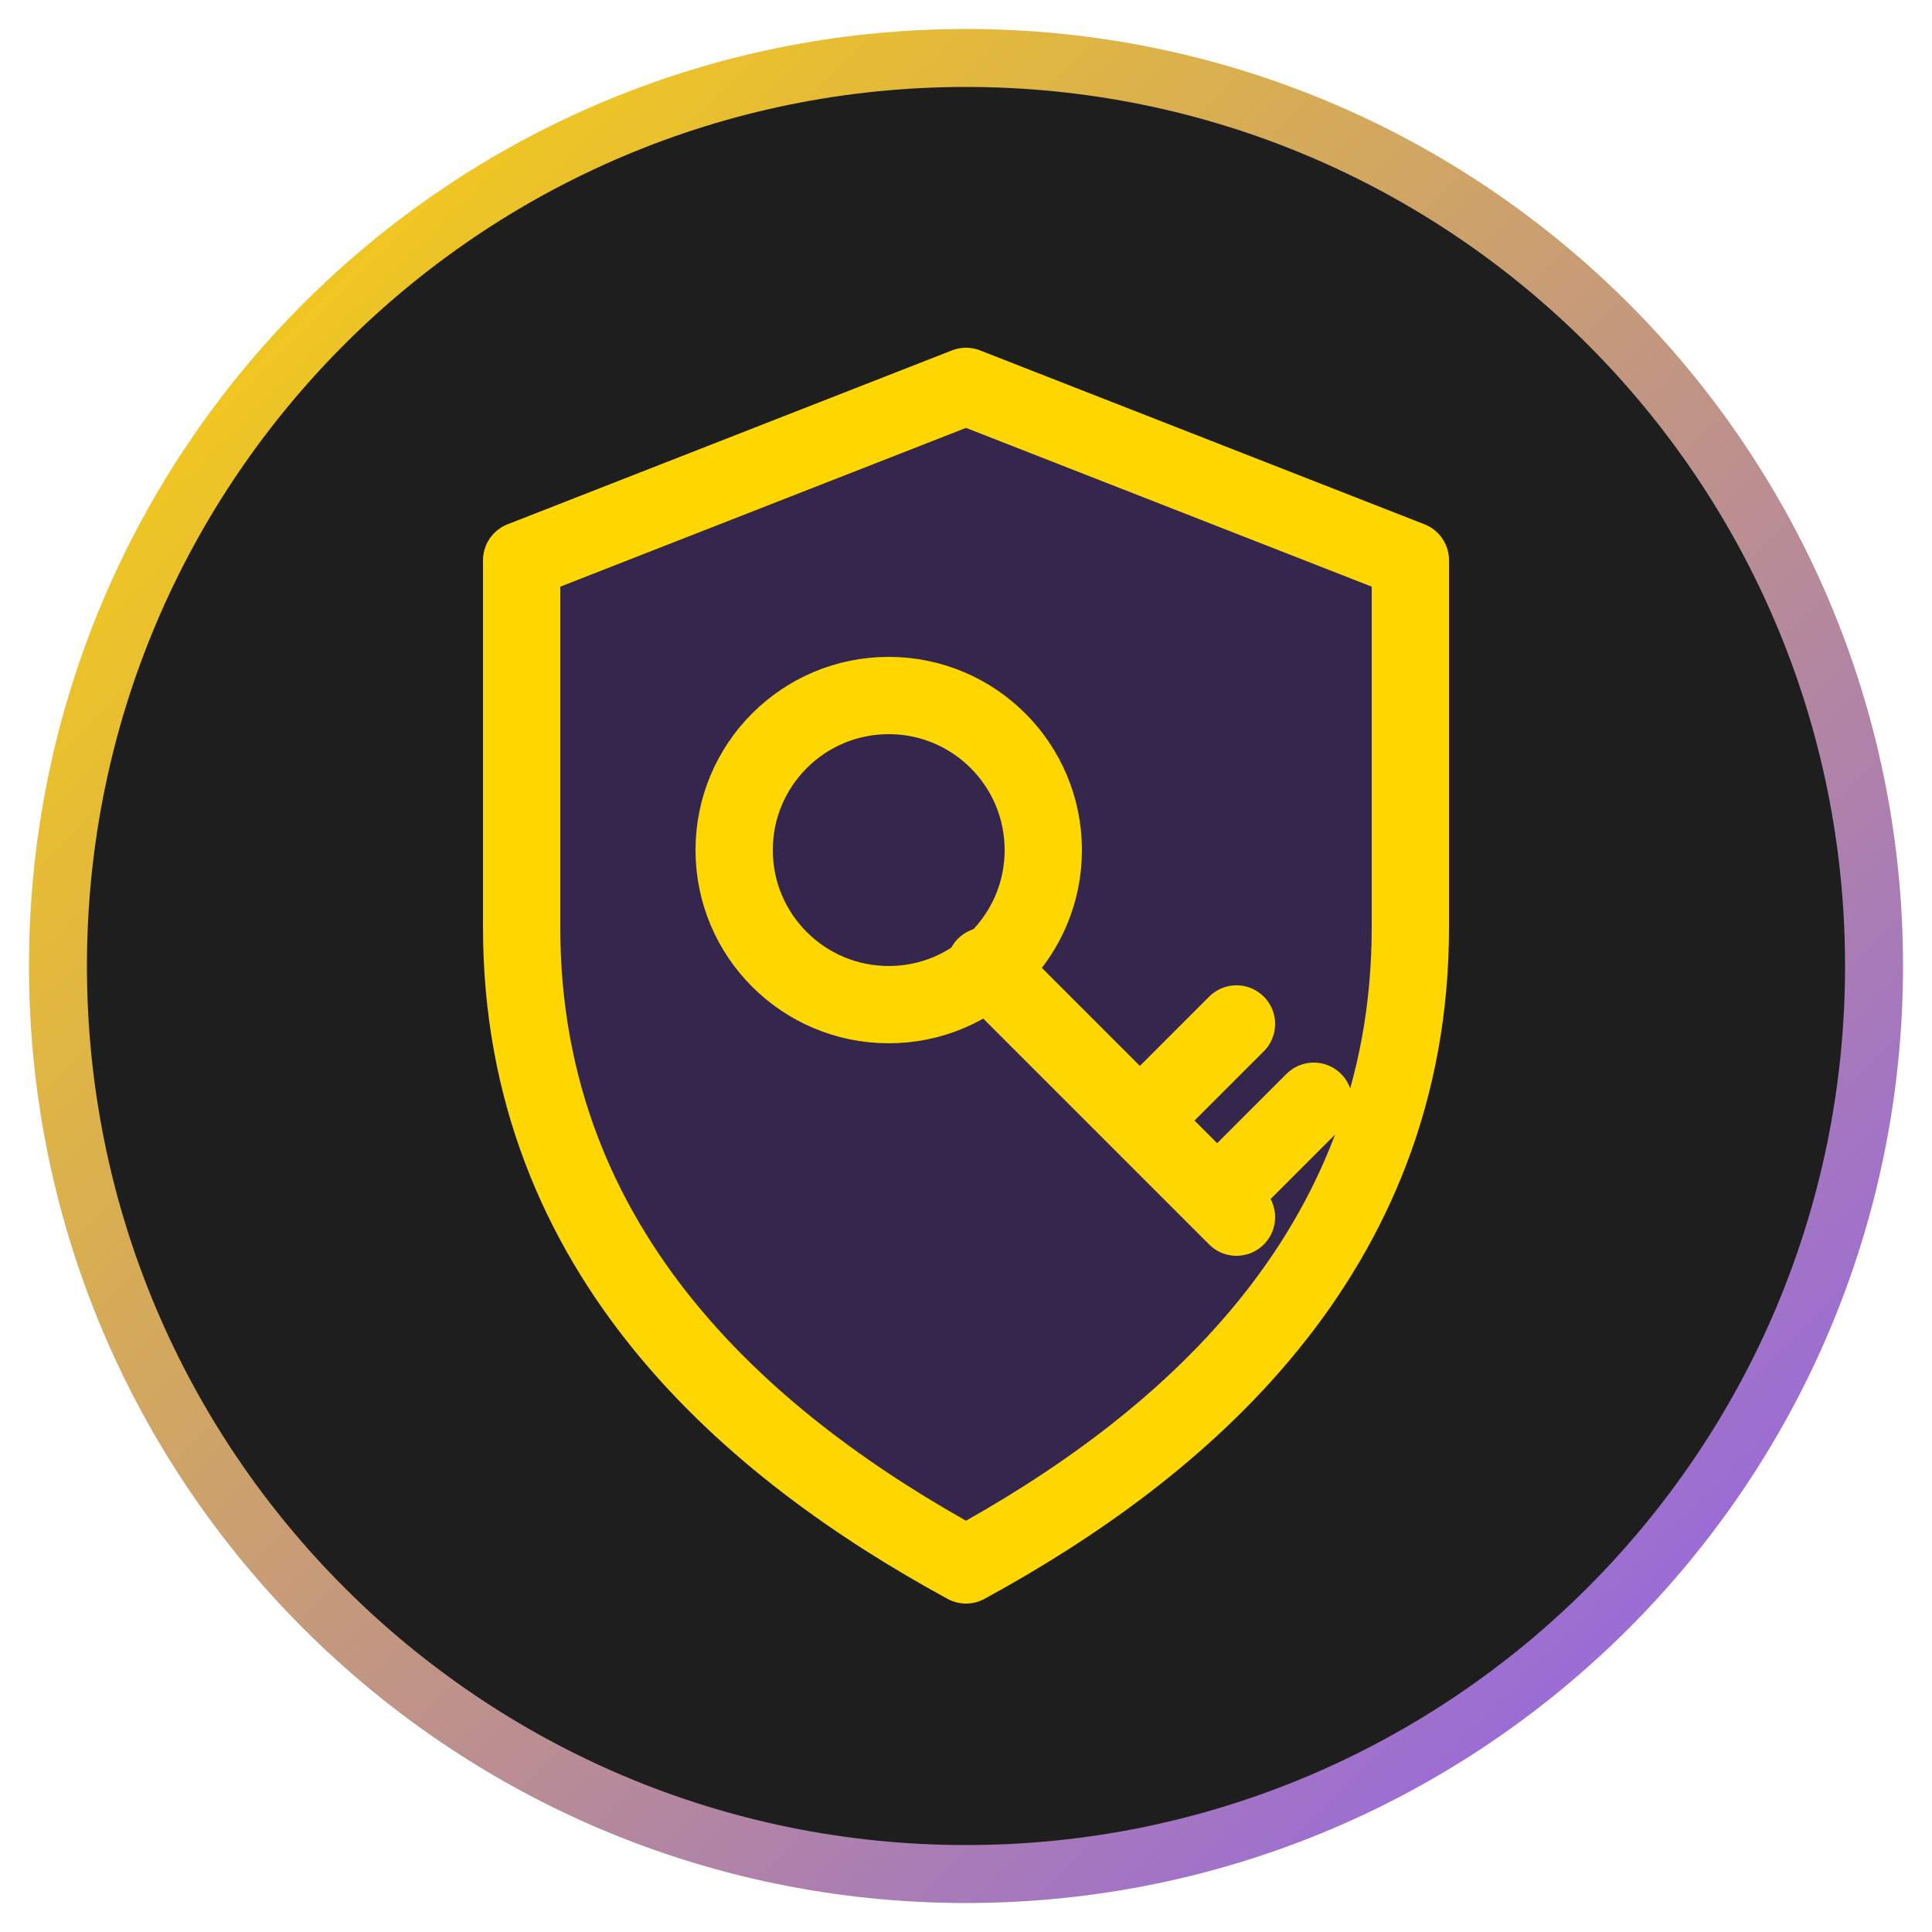
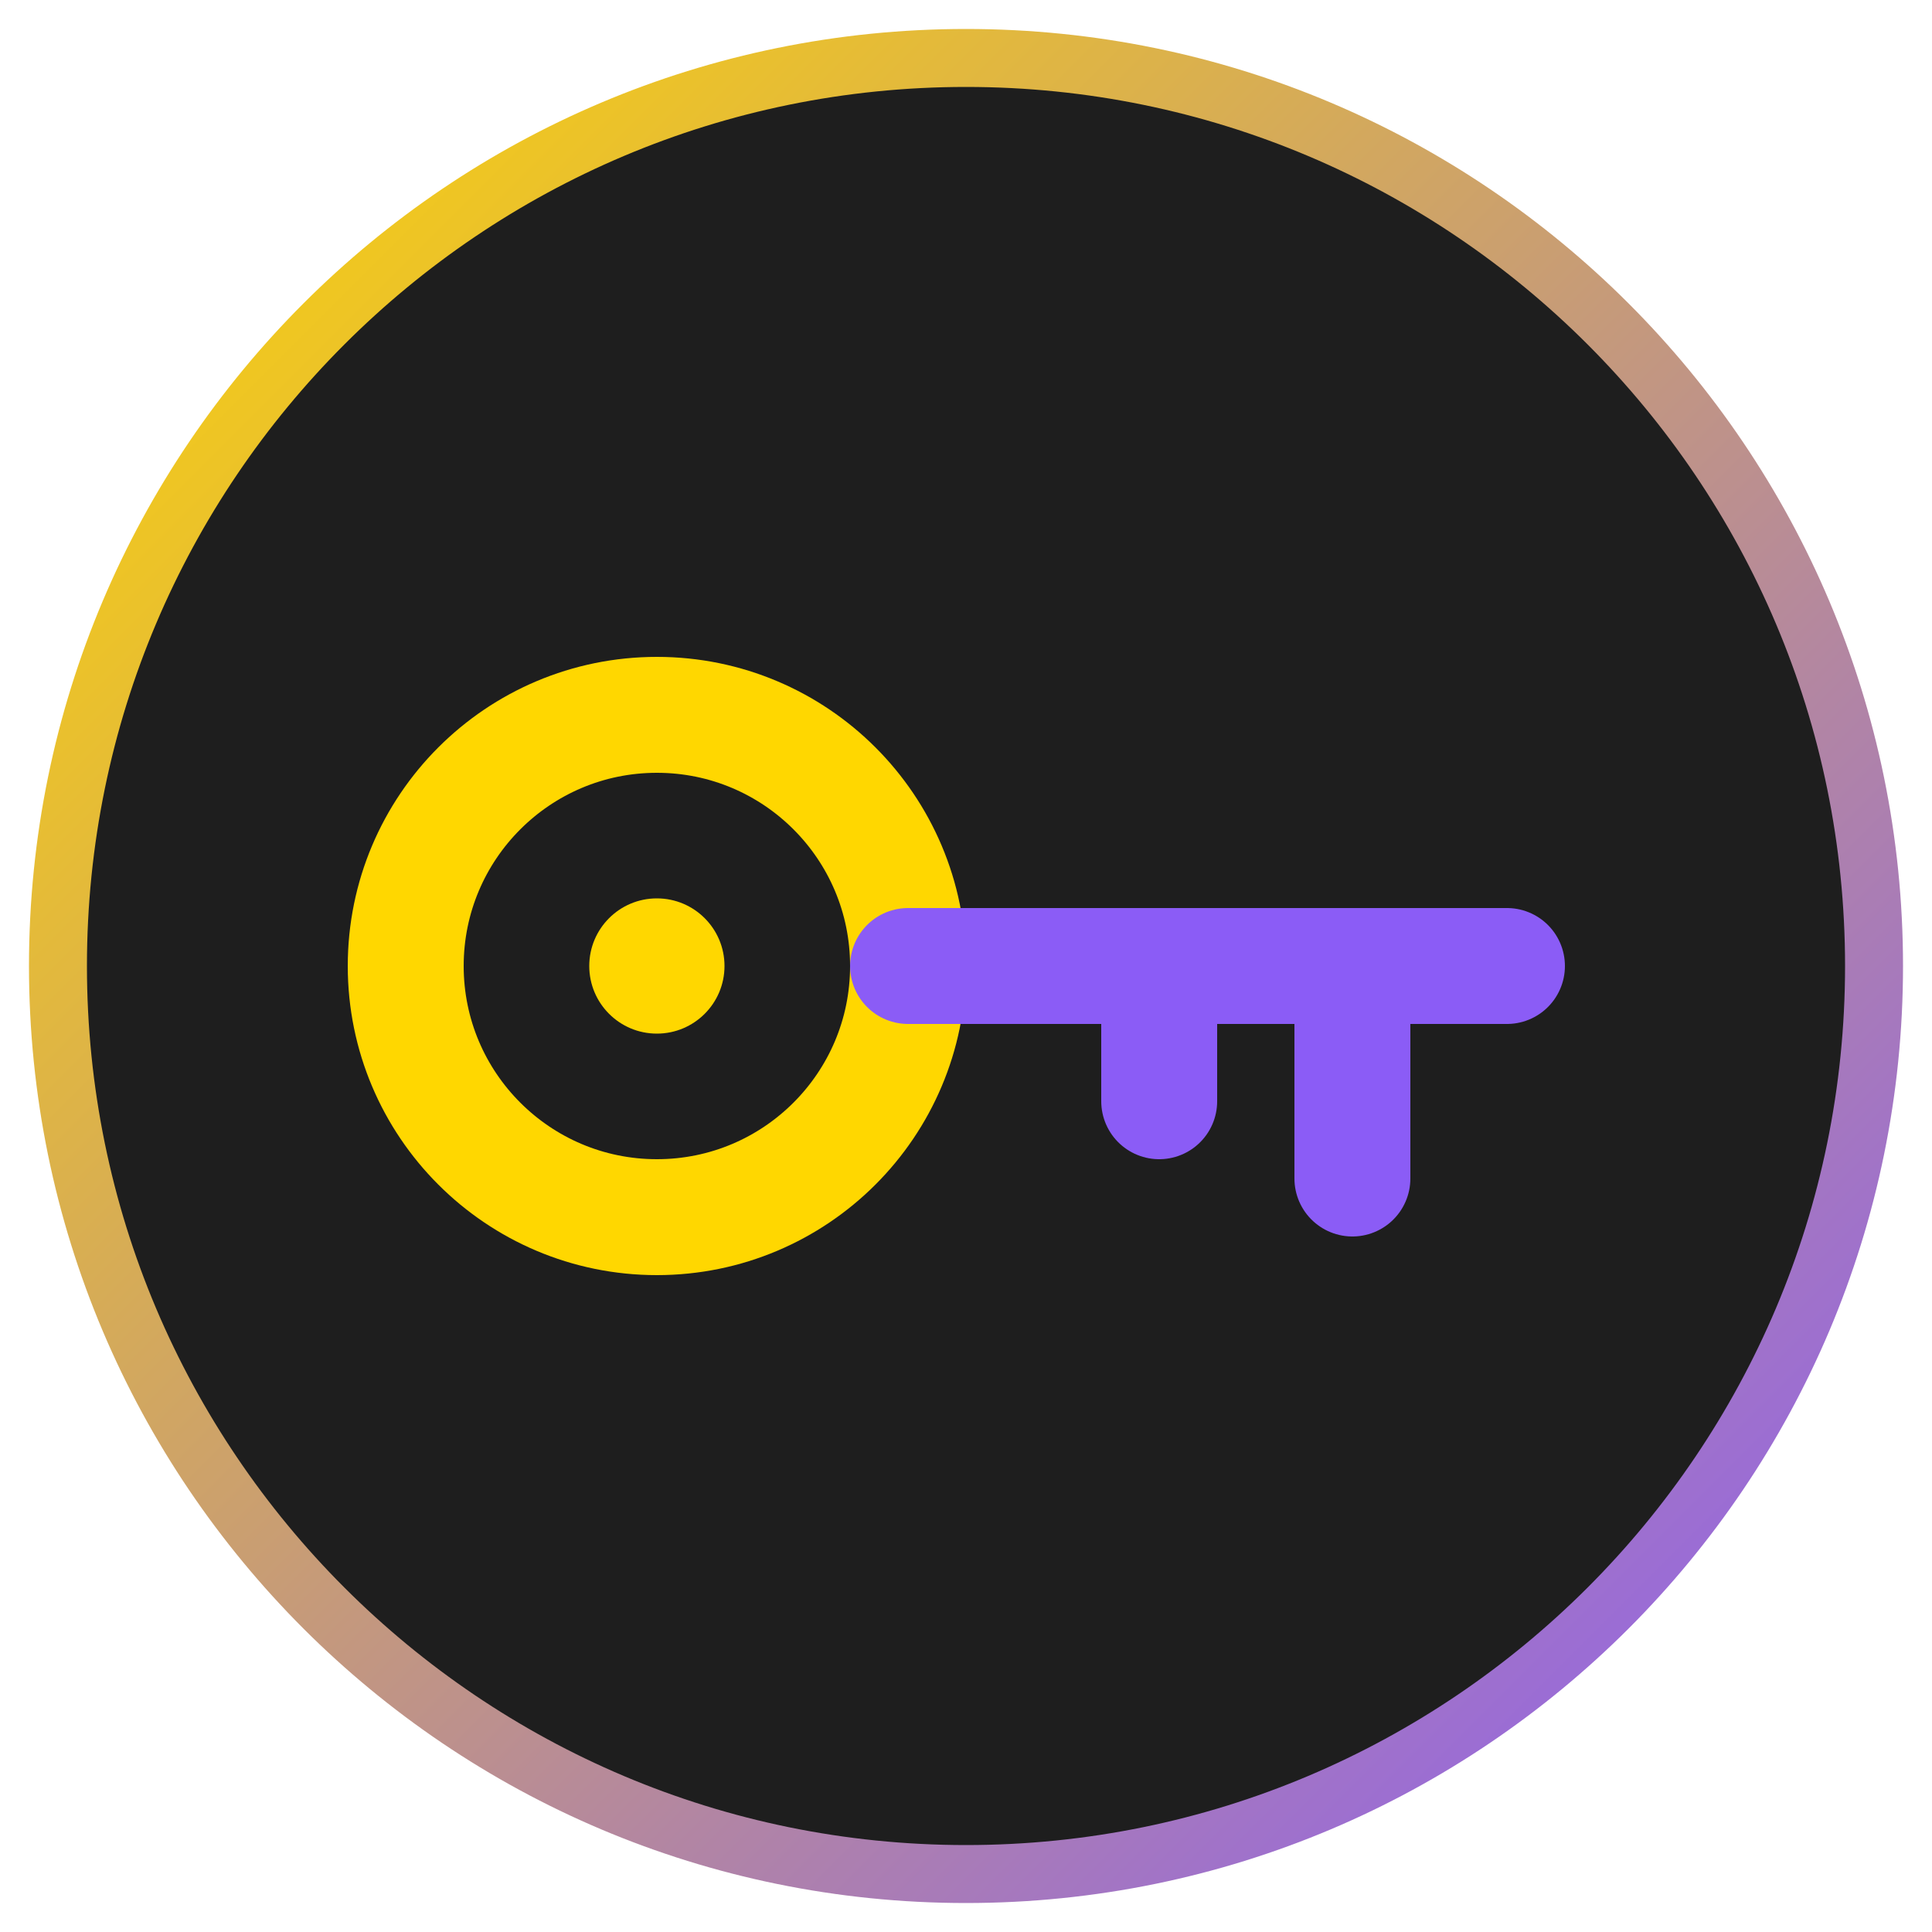
<svg xmlns="http://www.w3.org/2000/svg" viewBox="0 0 100 100">
  <defs>
-     <linearGradient id="rim" x1="0" y1="0" x2="1" y2="1">
-       <stop stop-color="#ffd700" />
-       <stop offset="1" stop-color="#8b5cf6" />
+     <linearGradient id="hhb-ring" x1="0%" y1="0%" x2="100%" y2="100%">
+       <stop offset="0%" stop-color="#FFD700">
+         <animate attributeName="stop-color" values="#FFD700;#8B5CF6;#FFD700" dur="3s" repeatCount="indefinite" />
+       </stop>
+       <stop offset="100%" stop-color="#8B5CF6">
+         <animate attributeName="stop-color" values="#8B5CF6;#FFD700;#8B5CF6" dur="3s" repeatCount="indefinite" />
+       </stop>
    </linearGradient>
  </defs>
-   <circle cx="50" cy="50" r="47" fill="#1e1e1e" stroke="url(#rim)" stroke-width="3" />
-   <g fill="none" stroke="#ffd700" stroke-width="4" stroke-linecap="round" stroke-linejoin="round">
-     <path d="M50 20 73 29v19c0 17-12 27-23 33-11-6-23-16-23-33V29Z" fill="#6739b7" fill-opacity=".3" />
-     <circle cx="46" cy="44" r="8" />
-     <path d="m51 50 13 13m-5-5 5-5m-1 9 5-5" />
+   <circle cx="50" cy="50" r="47" fill="#1e1e1e" stroke="url(#hhb-ring)" stroke-width="3" />
+   <circle cx="34" cy="50" r="13" fill="none" stroke="#FFD700" stroke-width="6" />
+   <circle cx="34" cy="50" r="3.5" fill="#FFD700" />
+   <g fill="none" stroke="#8B5CF6" stroke-width="6" stroke-linecap="round" stroke-linejoin="round">
+     <path d="M47 50H78" />
+     <path d="M70 50v11">
+       <animate attributeName="opacity" values="1;0.45;1" dur="2.4s" repeatCount="indefinite" />
+     </path>
+     <path d="M60 50v7" />
  </g>
</svg>
